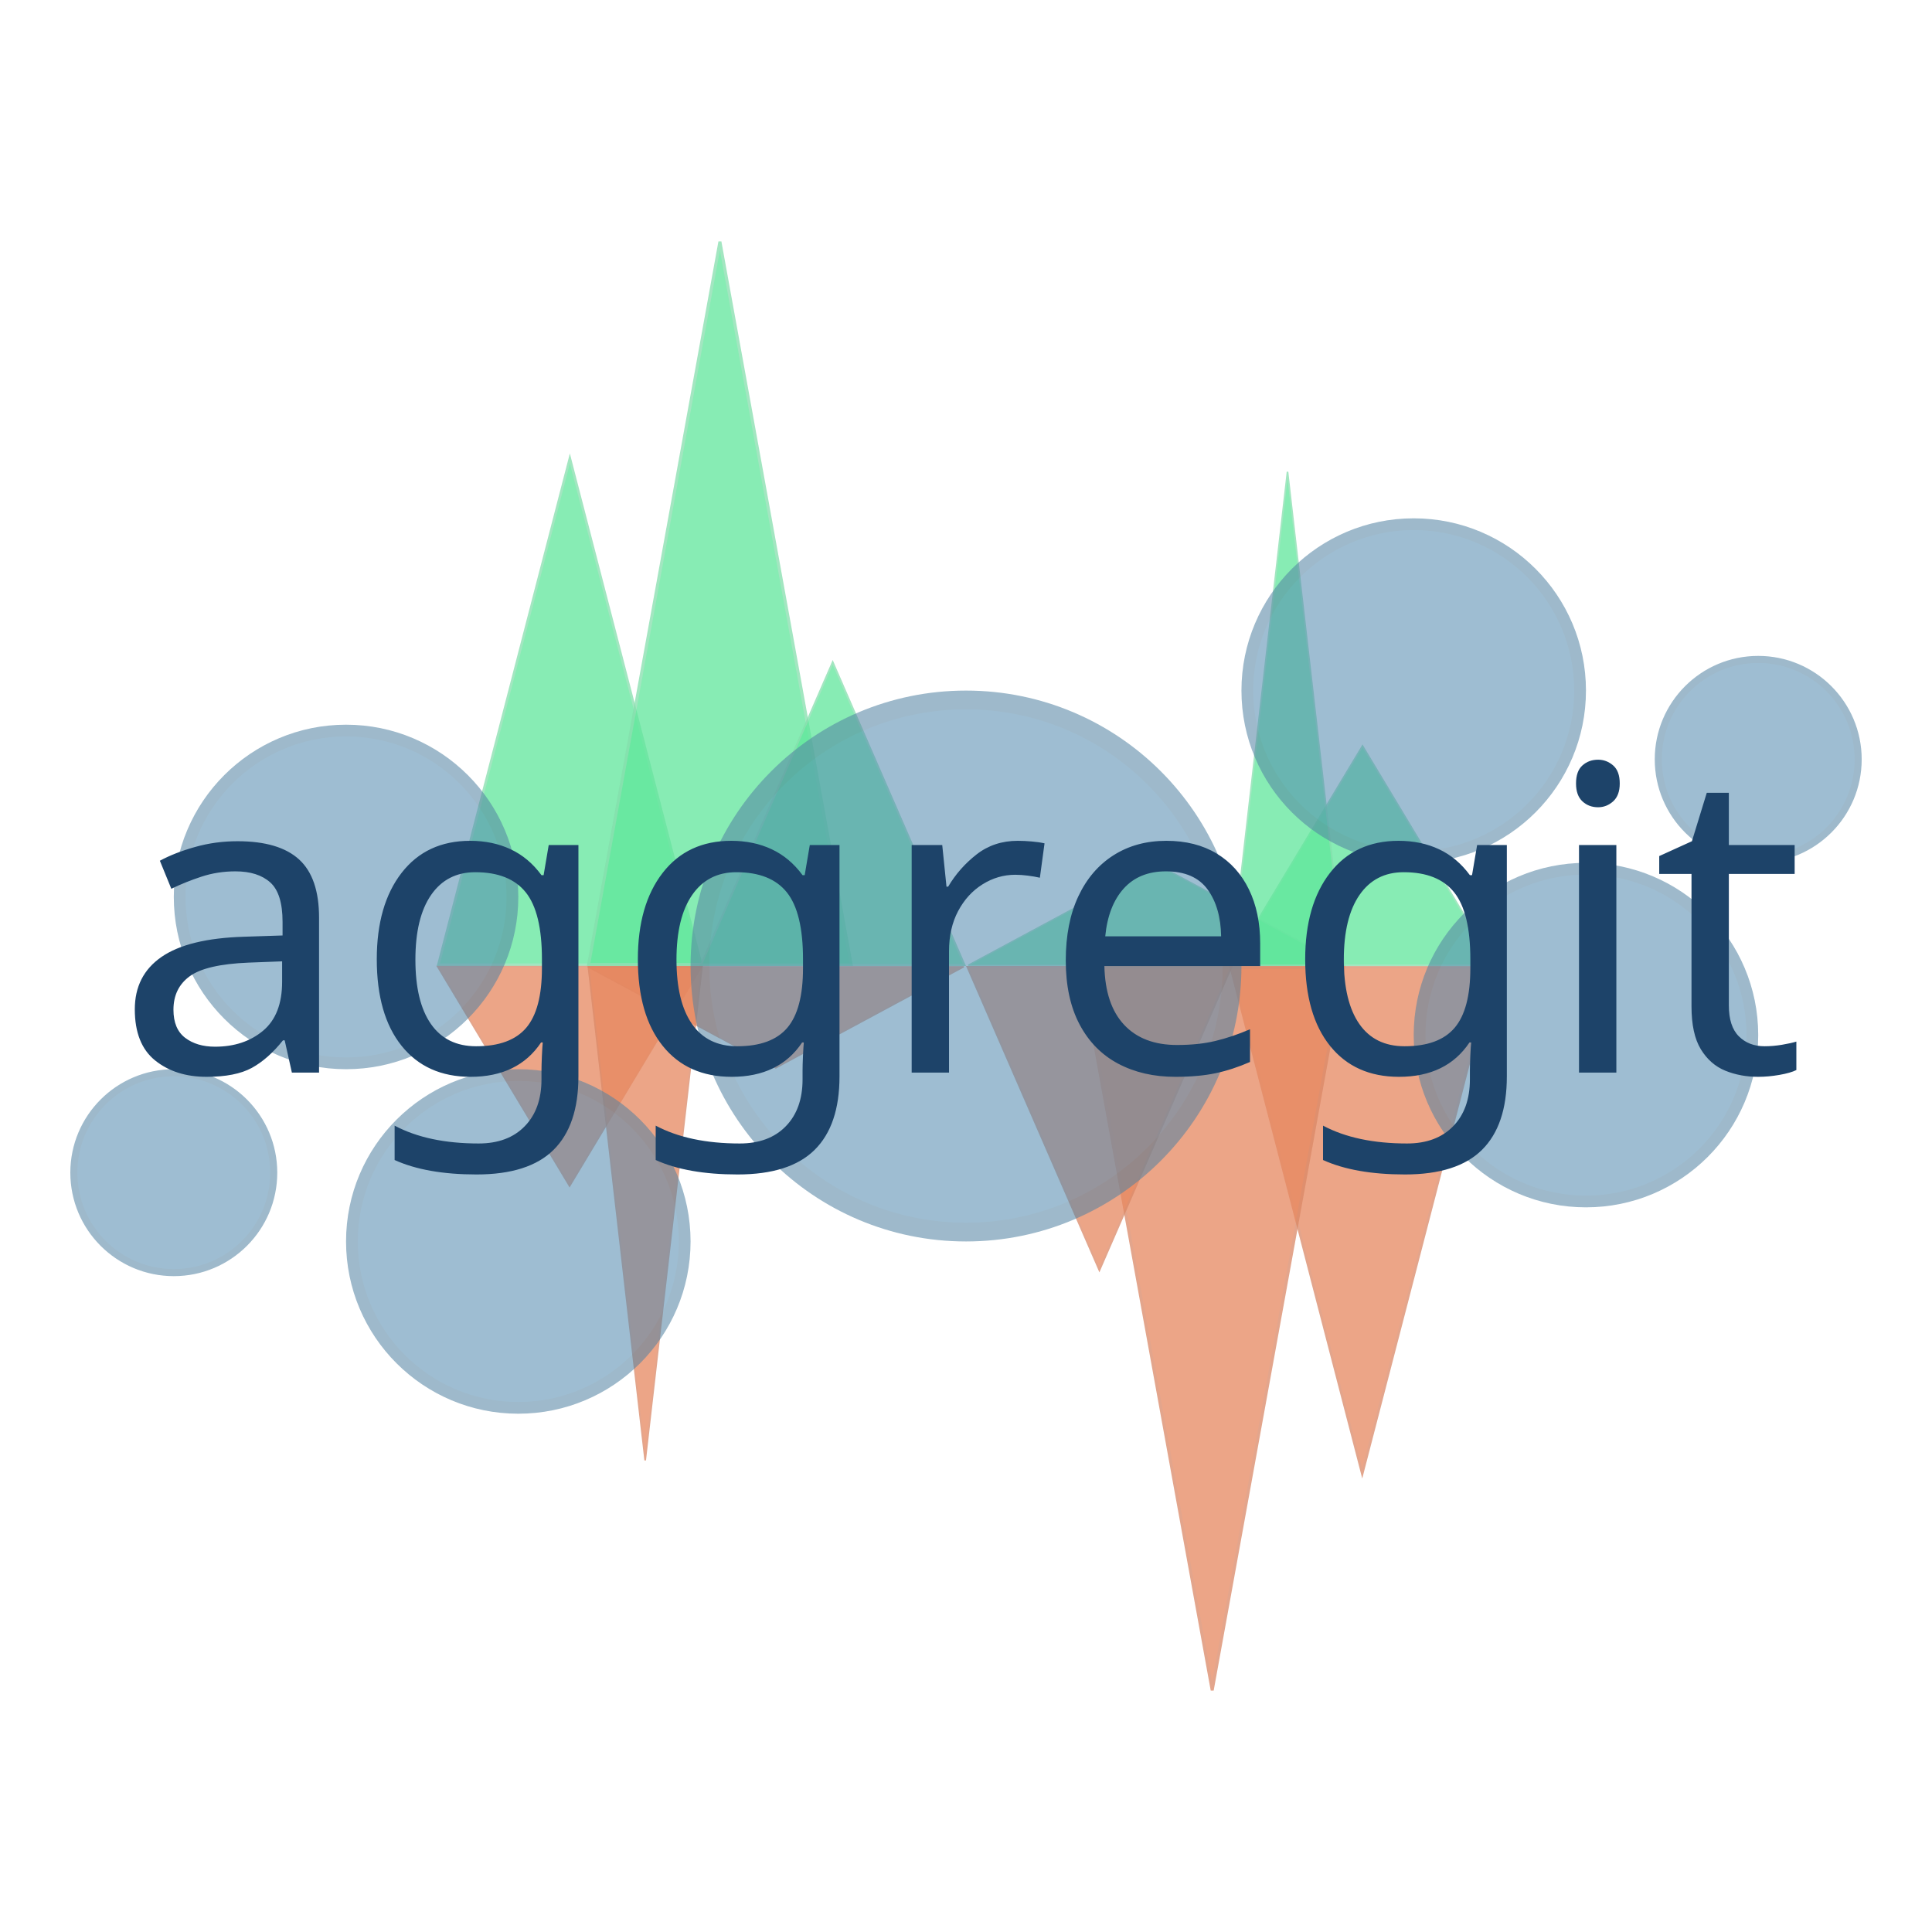
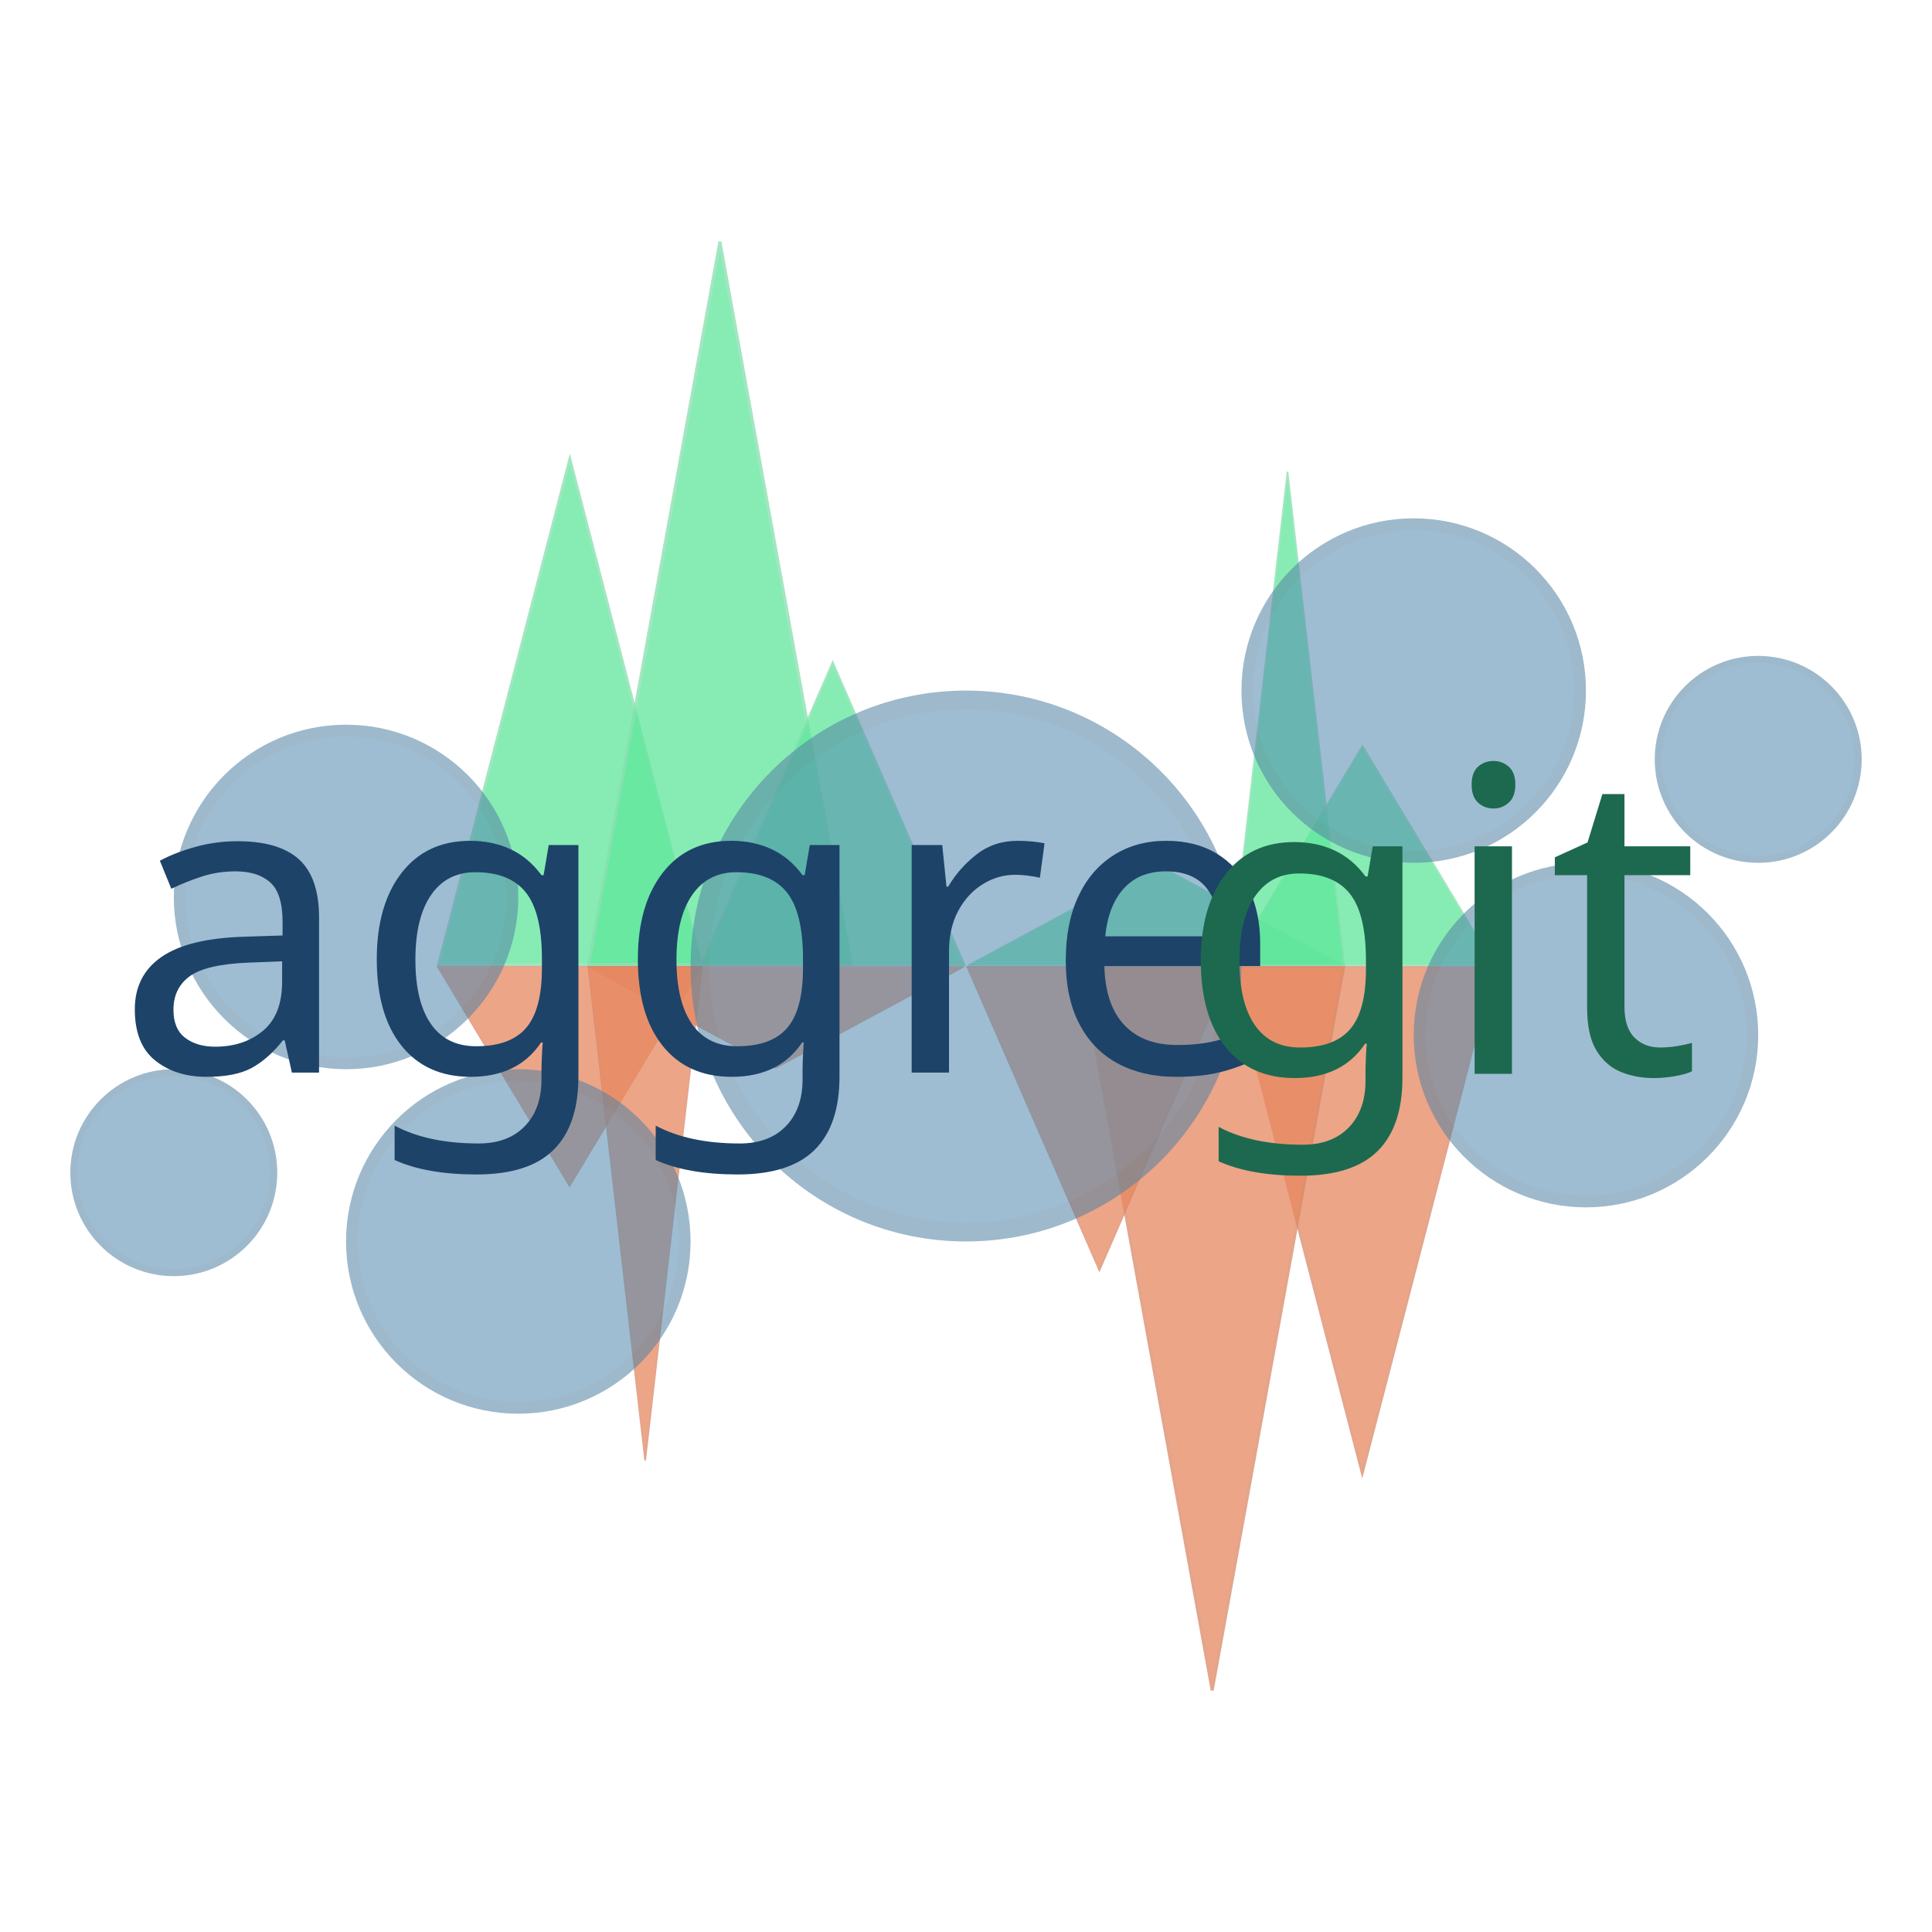
<svg xmlns="http://www.w3.org/2000/svg" width="1024" height="1024" viewBox="0 0 1024 1024" id="svg2" version="1.1">
  <defs id="defs4" />
  <g id="layer3" style="display:inline;opacity:0.75">
    <path style="opacity:0.75;fill:#2add79;fill-opacity:1;fill-rule:evenodd;stroke:#5bd390;stroke-width:1.335;stroke-linecap:butt;stroke-linejoin:miter;stroke-miterlimit:4;stroke-dasharray:none;stroke-opacity:1" d="m 232.354,511.295 69.682,-268.313 69.681,268.313 z" id="path4317" />
    <path id="path4319" d="M 371.765,512.354 301.893,628.562 232.021,512.354 Z" style="opacity:0.75;fill:#dd5f2a;fill-opacity:1;fill-rule:evenodd;stroke:#ce5f31;stroke-width:0.88;stroke-linecap:butt;stroke-linejoin:miter;stroke-miterlimit:4;stroke-dasharray:none;stroke-opacity:1" />
    <path id="path4344" d="M 311.99,511.148 381.564,128.089 451.137,511.148 Z" style="opacity:0.75;fill:#2add79;fill-opacity:1;fill-rule:evenodd;stroke:#5bd390;stroke-width:1.594;stroke-linecap:butt;stroke-linejoin:miter;stroke-miterlimit:4;stroke-dasharray:none;stroke-opacity:1" />
    <path style="opacity:0.75;fill:#dd5f2a;fill-opacity:1;fill-rule:evenodd;stroke:#ce5f31;stroke-width:0.714;stroke-linecap:butt;stroke-linejoin:miter;stroke-miterlimit:4;stroke-dasharray:none;stroke-opacity:1" d="m 510.824,512.41 -99.635,53.595 -99.634,-53.595 z" id="path4346" />
    <path style="opacity:0.75;fill:#2add79;fill-opacity:1;fill-rule:evenodd;stroke:#5bd390;stroke-width:1.034;stroke-linecap:butt;stroke-linejoin:miter;stroke-miterlimit:4;stroke-dasharray:none;stroke-opacity:1" d="m 371.482,511.494 69.867,-160.396 69.866,160.396 z" id="path4357" />
    <path id="path4359" d="M 791.699,512.681 722.017,780.994 652.336,512.681 Z" style="opacity:0.75;fill:#dd5f2a;fill-opacity:1;fill-rule:evenodd;stroke:#ce5f31;stroke-width:1.335;stroke-linecap:butt;stroke-linejoin:miter;stroke-miterlimit:4;stroke-dasharray:none;stroke-opacity:1" />
    <path style="opacity:0.75;fill:#2add79;fill-opacity:1;fill-rule:evenodd;stroke:#5bd390;stroke-width:0.88;stroke-linecap:butt;stroke-linejoin:miter;stroke-miterlimit:4;stroke-dasharray:none;stroke-opacity:1" d="M 652.287,511.622 722.16,395.414 792.032,511.622 Z" id="path4361" />
    <path style="opacity:0.75;fill:#dd5f2a;fill-opacity:1;fill-rule:evenodd;stroke:#ce5f31;stroke-width:1.594;stroke-linecap:butt;stroke-linejoin:miter;stroke-miterlimit:4;stroke-dasharray:none;stroke-opacity:1" d="M 712.062,512.828 642.489,895.887 572.916,512.828 Z" id="path4363" />
    <path id="path4365" d="m 513.228,511.566 99.635,-53.595 99.634,53.595 z" style="opacity:0.75;fill:#2add79;fill-opacity:1;fill-rule:evenodd;stroke:#5bd390;stroke-width:0.714;stroke-linecap:butt;stroke-linejoin:miter;stroke-miterlimit:4;stroke-dasharray:none;stroke-opacity:1" />
    <path id="path4367" d="M 652.614,512.528 582.703,673.094 512.793,512.528 Z" style="opacity:0.75;fill:#dd5f2a;fill-opacity:1;fill-rule:evenodd;stroke:#ce5f31;stroke-width:1.035;stroke-linecap:butt;stroke-linejoin:miter;stroke-miterlimit:4;stroke-dasharray:none;stroke-opacity:1" />
    <path id="path4389" d="M 372.049,512.519 341.96,774.021 311.872,512.519 Z" style="opacity:0.75;fill:#dd5f2a;fill-opacity:1;fill-rule:evenodd;stroke:#ce5f31;stroke-width:0.866;stroke-linecap:butt;stroke-linejoin:miter;stroke-miterlimit:4;stroke-dasharray:none;stroke-opacity:1" />
    <path style="opacity:0.75;fill:#2add79;fill-opacity:1;fill-rule:evenodd;stroke:#5bd390;stroke-width:0.866;stroke-linecap:butt;stroke-linejoin:miter;stroke-miterlimit:4;stroke-dasharray:none;stroke-opacity:1" d="m 652.321,511.566 30.088,-261.502 30.088,261.502 z" id="path4391" />
  </g>
  <g id="layer2" style="display:inline;opacity:0.75">
    <circle cy="512.01" cx="-512.004" id="circle4266" style="opacity:0.75;fill:#528aaf;fill-opacity:1;stroke:#5282a1;stroke-width:9.931;stroke-linecap:round;stroke-linejoin:round;stroke-miterlimit:4;stroke-dasharray:none;stroke-dashoffset:0;stroke-opacity:1" transform="scale(-1,1)" r="141.024" />
    <circle style="opacity:0.75;fill:#528aaf;fill-opacity:1;stroke:#5282a1;stroke-width:6.211;stroke-linecap:round;stroke-linejoin:round;stroke-miterlimit:4;stroke-dasharray:none;stroke-dashoffset:0;stroke-opacity:1" id="circle4279" cx="-274.714" cy="658" transform="scale(-1,1)" r="88.194" />
    <circle cy="475.401" cx="-183.415" id="circle4285" style="opacity:0.75;fill:#528aaf;fill-opacity:1;stroke:#5282a1;stroke-width:6.211;stroke-linecap:round;stroke-linejoin:round;stroke-miterlimit:4;stroke-dasharray:none;stroke-dashoffset:0;stroke-opacity:1" transform="scale(-1,1)" r="88.194" />
    <circle style="opacity:0.75;fill:#528aaf;fill-opacity:1;stroke:#5282a1;stroke-width:6.211;stroke-linecap:round;stroke-linejoin:round;stroke-miterlimit:4;stroke-dasharray:none;stroke-dashoffset:0;stroke-opacity:1" id="circle4287" cx="-749.294" cy="366.021" transform="scale(-1,1)" r="88.194" />
    <circle cy="548.62" cx="-840.593" id="circle4289" style="opacity:0.75;fill:#528aaf;fill-opacity:1;stroke:#5282a1;stroke-width:6.211;stroke-linecap:round;stroke-linejoin:round;stroke-miterlimit:4;stroke-dasharray:none;stroke-dashoffset:0;stroke-opacity:1" transform="scale(-1,1)" r="88.194" />
    <circle style="opacity:0.75;fill:#528aaf;fill-opacity:1;stroke:#5282a1;stroke-width:3.731;stroke-linecap:round;stroke-linejoin:round;stroke-miterlimit:4;stroke-dasharray:none;stroke-dashoffset:0;stroke-opacity:1" id="circle4291" cx="-92.115" cy="621.54" transform="scale(-1,1)" r="52.974" />
    <circle transform="scale(-1,1)" cy="402.481" cx="-931.893" id="circle4321" style="opacity:0.75;fill:#528aaf;fill-opacity:1;stroke:#5282a1;stroke-width:3.731;stroke-linecap:round;stroke-linejoin:round;stroke-miterlimit:4;stroke-dasharray:none;stroke-dashoffset:0;stroke-opacity:1" r="52.974" />
  </g>
  <g id="layer1" transform="translate(0,-28.36211)" style="display:inline">
    <text xml:space="preserve" style="font-style:normal;font-variant:normal;font-weight:normal;font-stretch:normal;font-size:225px;line-height:125%;font-family:'Ubuntu Mono';-inkscape-font-specification:'Ubuntu Mono, Normal';text-align:start;letter-spacing:0px;word-spacing:0px;writing-mode:lr-tb;text-anchor:start;fill:#1d4369;fill-opacity:1;stroke:none;stroke-width:1px;stroke-linecap:butt;stroke-linejoin:miter;stroke-opacity:1" x="61.104" y="596.848" id="text4182">
-       <tspan id="tspan4184" x="61.104" y="596.848" style="font-style:normal;font-variant:normal;font-weight:normal;font-stretch:normal;font-size:225px;line-height:125%;font-family:'Ubuntu Mono';-inkscape-font-specification:'Ubuntu Mono, Normal';text-align:start;writing-mode:lr-tb;text-anchor:start;fill:#1d4369;fill-opacity:1">aggregit</tspan>
+       <tspan id="tspan4184" x="61.104" y="596.848" style="font-style:normal;font-variant:normal;font-weight:normal;font-stretch:normal;font-size:225px;line-height:125%;font-family:'Ubuntu Mono';-inkscape-font-specification:'Ubuntu Mono, Normal';text-align:start;writing-mode:lr-tb;text-anchor:start;fill:#1d4369;fill-opacity:1">aggre</tspan>
+     </text>
+     <text id="text4185" y="597.518" x="624.074" style="font-style:normal;font-variant:normal;font-weight:normal;font-stretch:normal;font-size:225px;line-height:125%;font-family:'Ubuntu Mono';-inkscape-font-specification:'Ubuntu Mono, Normal';text-align:start;letter-spacing:0px;word-spacing:0px;writing-mode:lr-tb;text-anchor:start;fill:#1d694f;fill-opacity:1;stroke:none;stroke-width:1px;stroke-linecap:butt;stroke-linejoin:miter;stroke-opacity:1;" xml:space="preserve">
+       <tspan style="font-style:normal;font-variant:normal;font-weight:normal;font-stretch:normal;font-size:225px;line-height:125%;font-family:'Ubuntu Mono';-inkscape-font-specification:'Ubuntu Mono, Normal';text-align:start;writing-mode:lr-tb;text-anchor:start;fill:#1d694f;fill-opacity:1;" y="597.518" x="624.074" id="tspan4187">git</tspan>
    </text>
  </g>
</svg>
